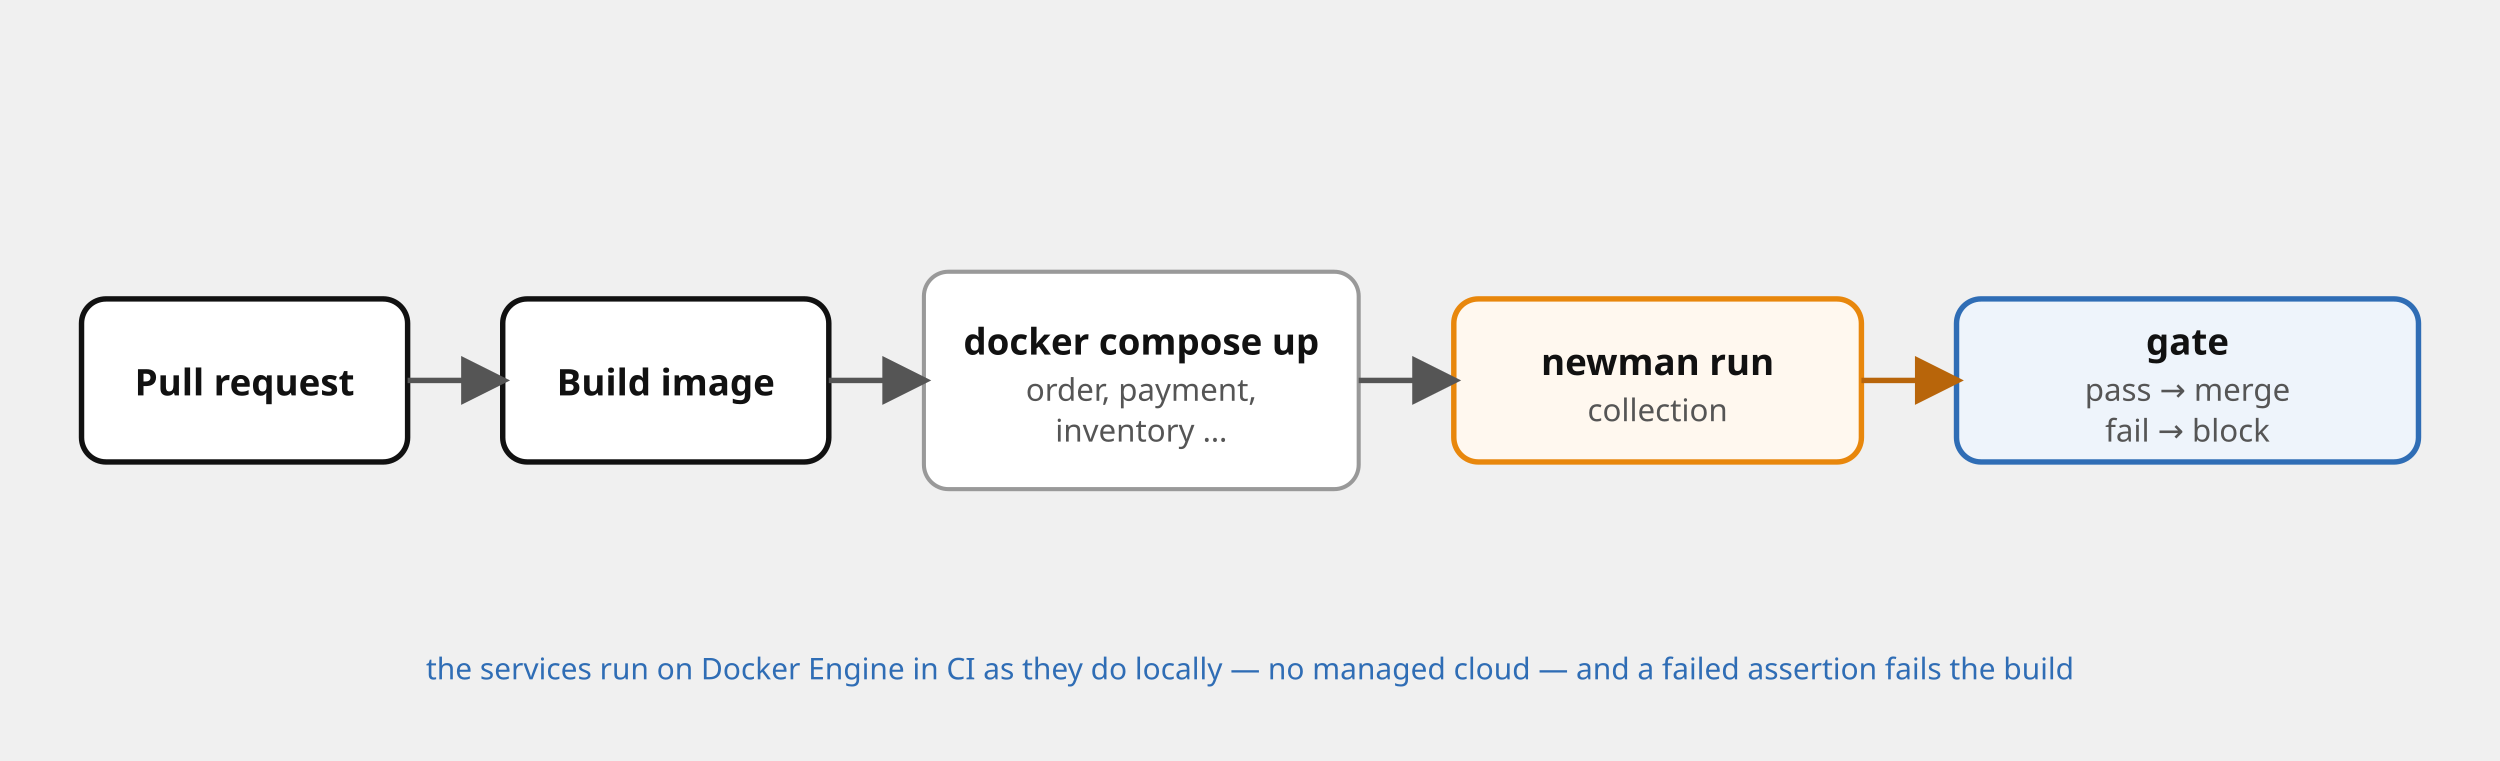
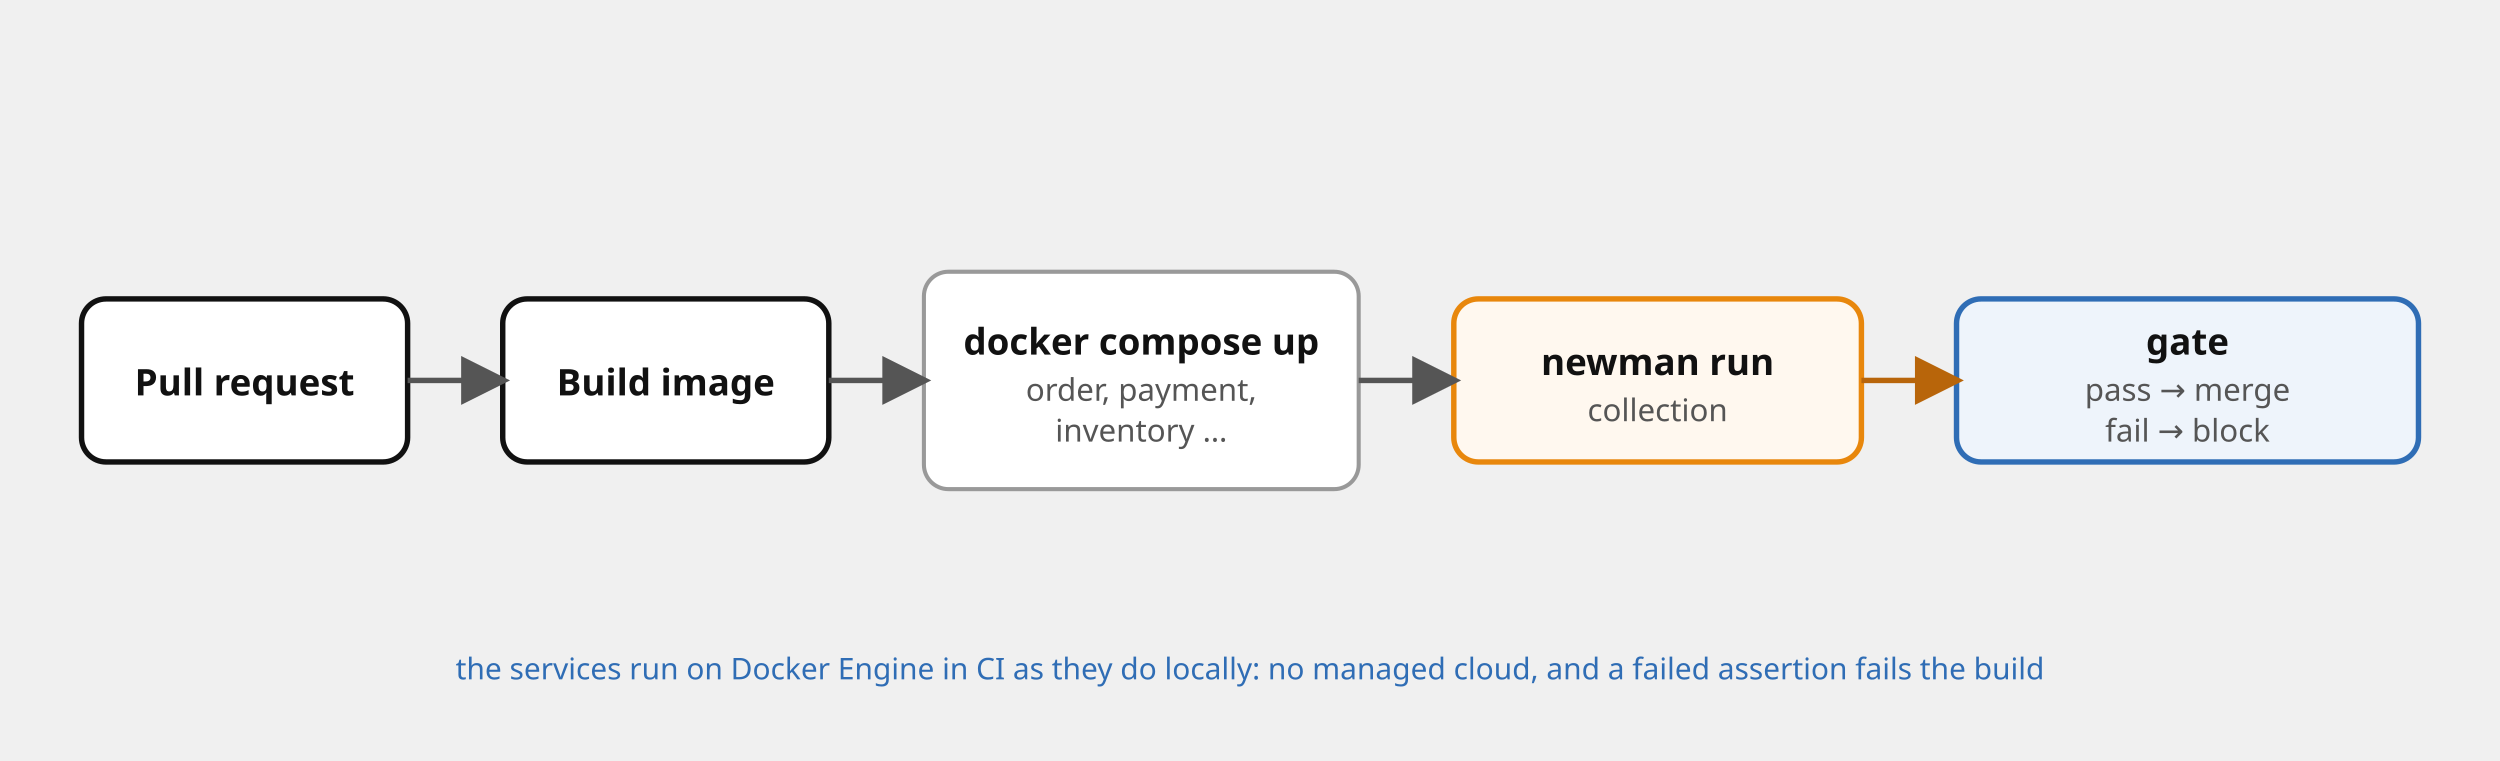
<svg xmlns="http://www.w3.org/2000/svg" viewBox="0 0 920 280" font-family="'Red Hat Text', system-ui, sans-serif" role="img">
  <defs>
    <marker id="a" viewBox="0 0 10 10" refX="8.5" refY="5" markerWidth="9" markerHeight="9" orient="auto-start-reverse">
      <path d="M0,0 L10,5 L0,10 z" fill="#555" />
    </marker>
    <marker id="am" viewBox="0 0 10 10" refX="8.5" refY="5" markerWidth="9" markerHeight="9" orient="auto-start-reverse">
      <path d="M0,0 L10,5 L0,10 z" fill="#b8650a" />
    </marker>
  </defs>
  <rect x="30" y="110" width="120" height="60" rx="9" fill="#ffffff" stroke="#111111" stroke-width="2" />
  <text x="90.0" y="145.5" font-size="13.5" font-weight="700" fill="#111111" text-anchor="middle">Pull request</text>
  <rect x="185" y="110" width="120" height="60" rx="9" fill="#ffffff" stroke="#111111" stroke-width="2" />
  <text x="245.0" y="145.5" font-size="13.5" font-weight="700" fill="#111111" text-anchor="middle">Build image</text>
  <rect x="340" y="100" width="160" height="80" rx="9" fill="#ffffff" stroke="#999999" stroke-width="1.5" />
  <text x="420.0" y="130.5" font-size="13.5" font-weight="700" fill="#111111" text-anchor="middle">docker compose up</text>
  <text x="420.0" y="147.5" font-size="11.5" fill="#555555" text-anchor="middle">order, payment,</text>
  <text x="420.0" y="162.5" font-size="11.5" fill="#555555" text-anchor="middle">inventory …</text>
  <rect x="535" y="110" width="150" height="60" rx="9" fill="#fff8ef" stroke="#e8870c" stroke-width="2" />
  <text x="610.0" y="138.0" font-size="13.5" font-weight="700" fill="#111111" text-anchor="middle">newman run</text>
  <text x="610.0" y="155.0" font-size="11.5" fill="#555555" text-anchor="middle">collection</text>
  <rect x="720" y="110" width="170" height="60" rx="9" fill="#eef4fb" stroke="#2f6db5" stroke-width="2" />
  <text x="805.0" y="130.5" font-size="13.5" font-weight="700" fill="#111111" text-anchor="middle">gate</text>
  <text x="805.0" y="147.5" font-size="11.5" fill="#555555" text-anchor="middle">pass → merge</text>
  <text x="805.0" y="162.5" font-size="11.5" fill="#555555" text-anchor="middle">fail → block</text>
  <path d="M150,140 L185,140" fill="none" stroke="#555" stroke-width="2" marker-end="url(#a)" />
  <path d="M305,140 L340,140" fill="none" stroke="#555" stroke-width="2" marker-end="url(#a)" />
  <path d="M500,140 L535,140" fill="none" stroke="#555" stroke-width="2" marker-end="url(#a)" />
  <path d="M685,140 L720,140" fill="none" stroke="#b8650a" stroke-width="2" marker-end="url(#am)" />
-   <text x="460" y="250" font-size="11" fill="#2f6db5" text-anchor="middle">the services run on Docker Engine in CI as they do locally — no managed cloud — and a failed assertion fails the build</text>
+   <text x="460" y="250" font-size="11" fill="#2f6db5" text-anchor="middle">the services run on Docker Engine in CI as they do locally: no managed cloud, and a failed assertion fails the build</text>
</svg>
